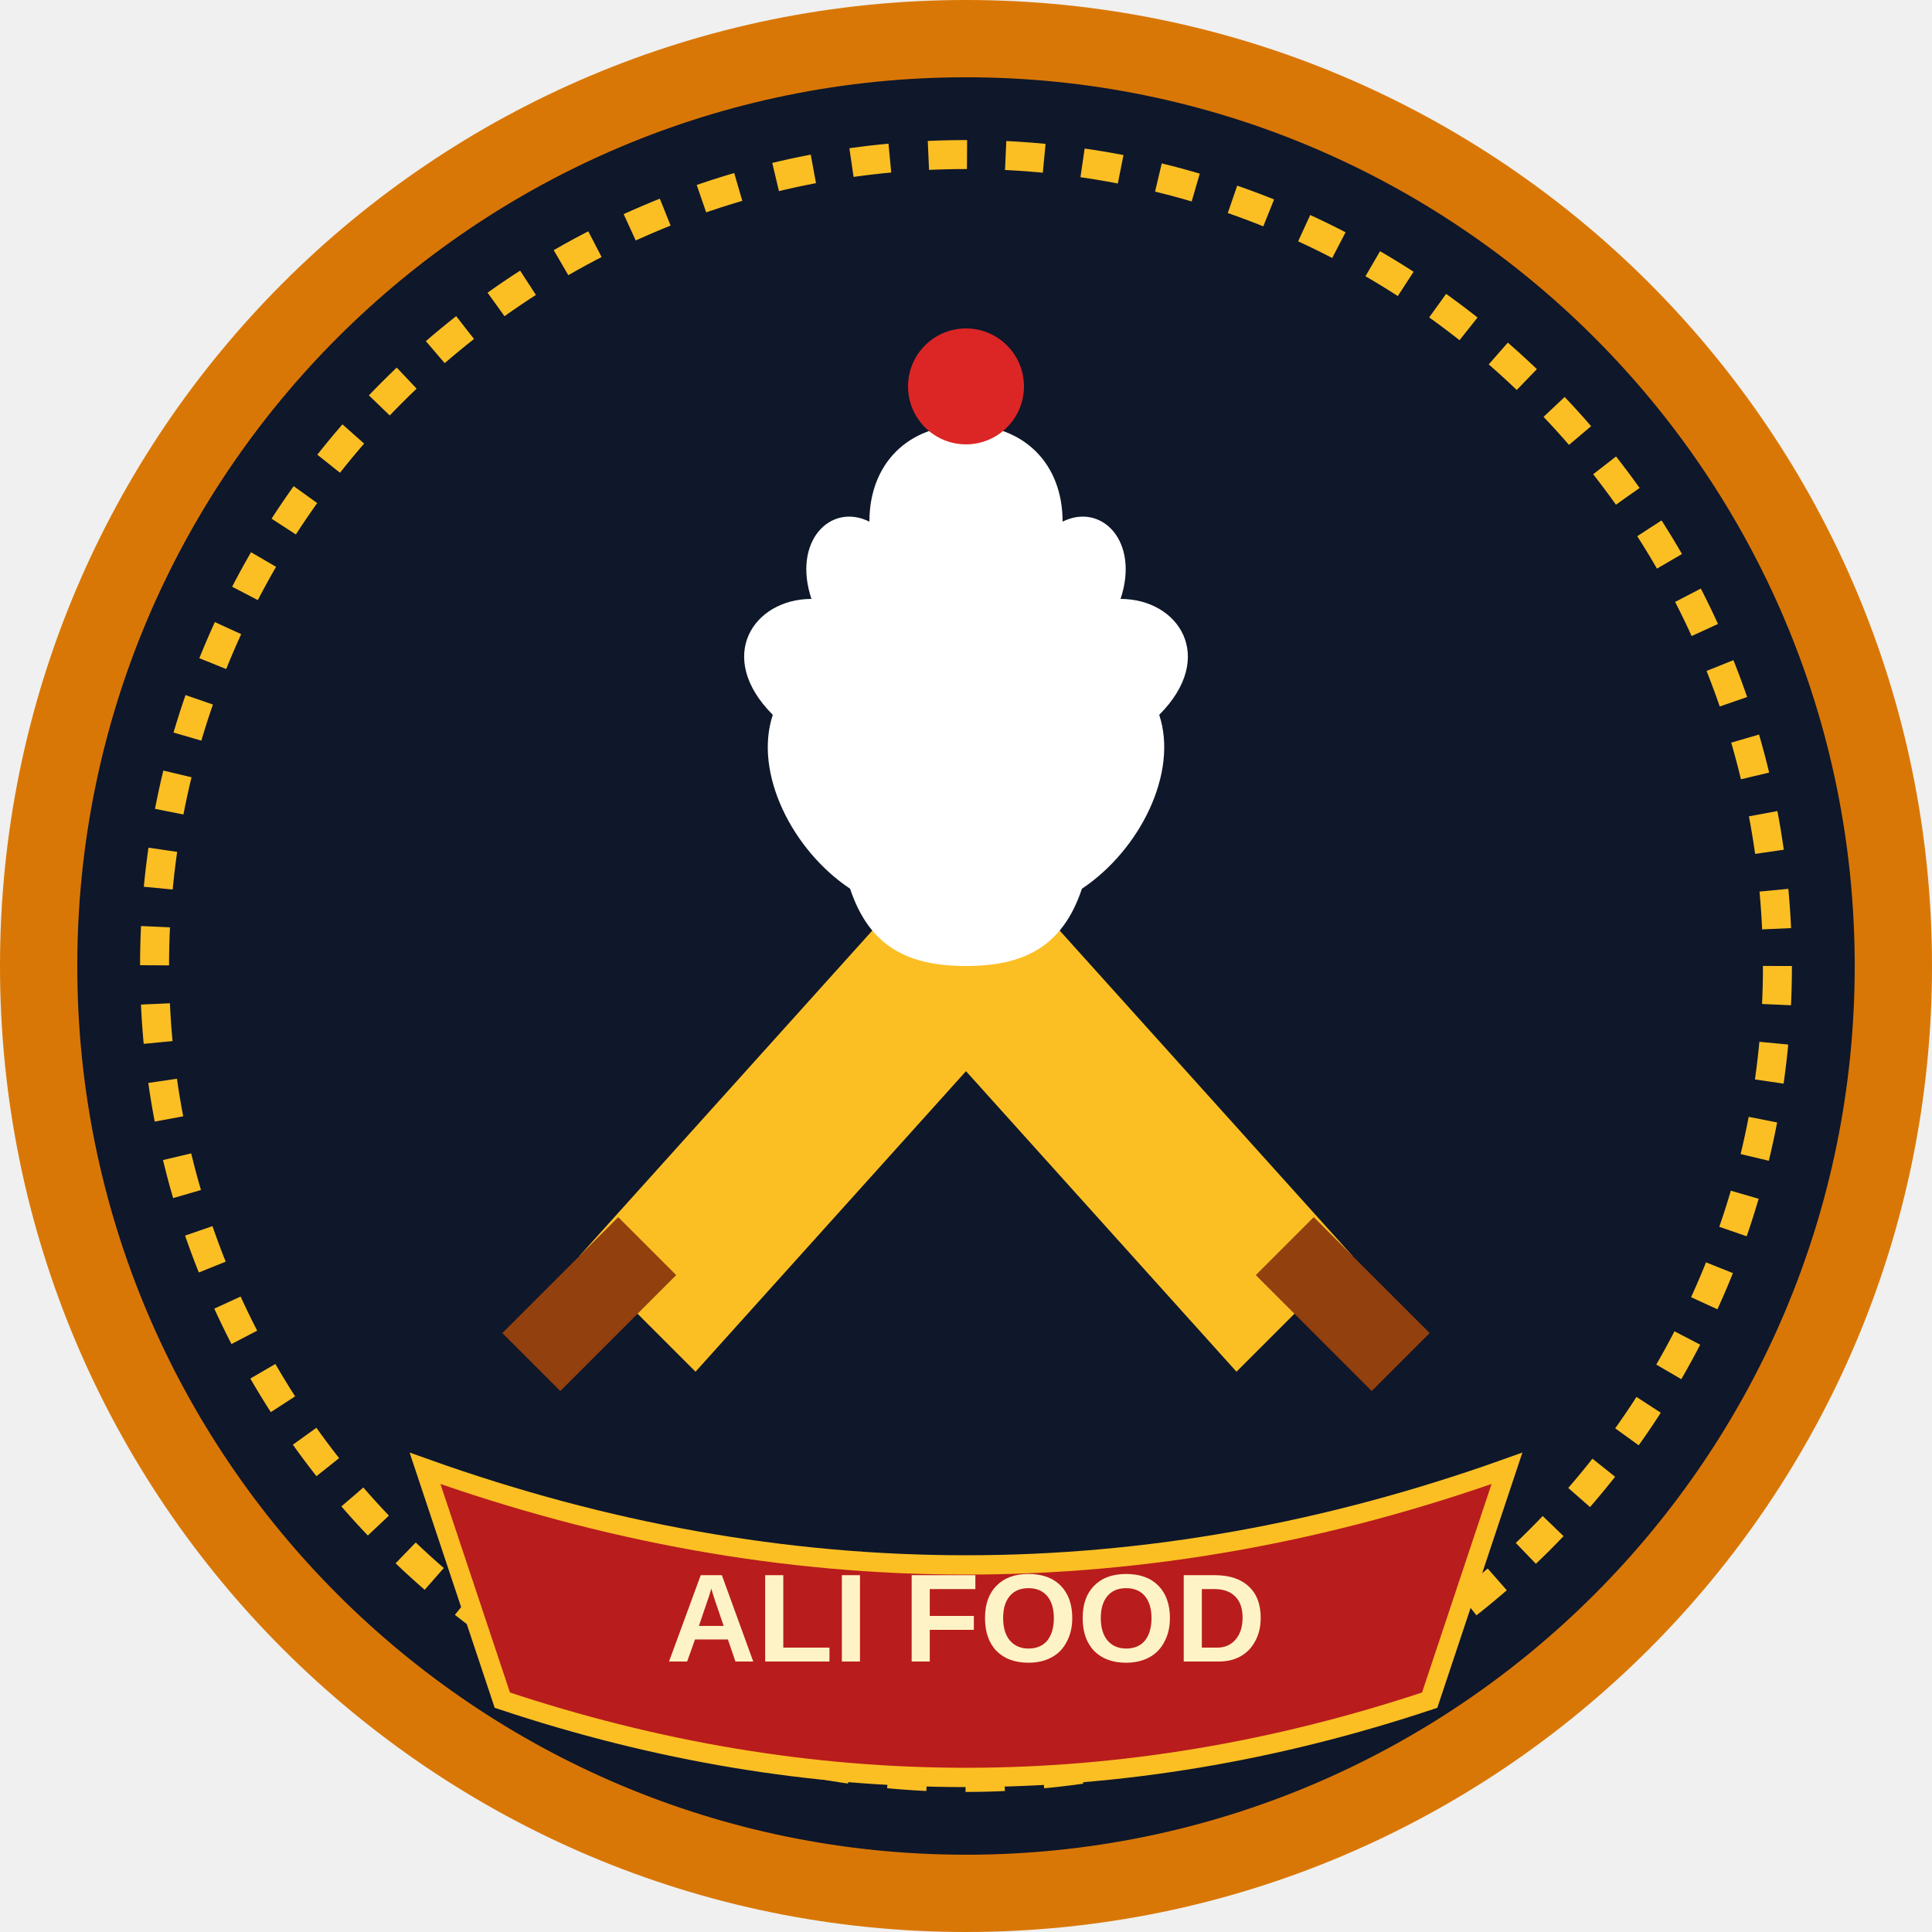
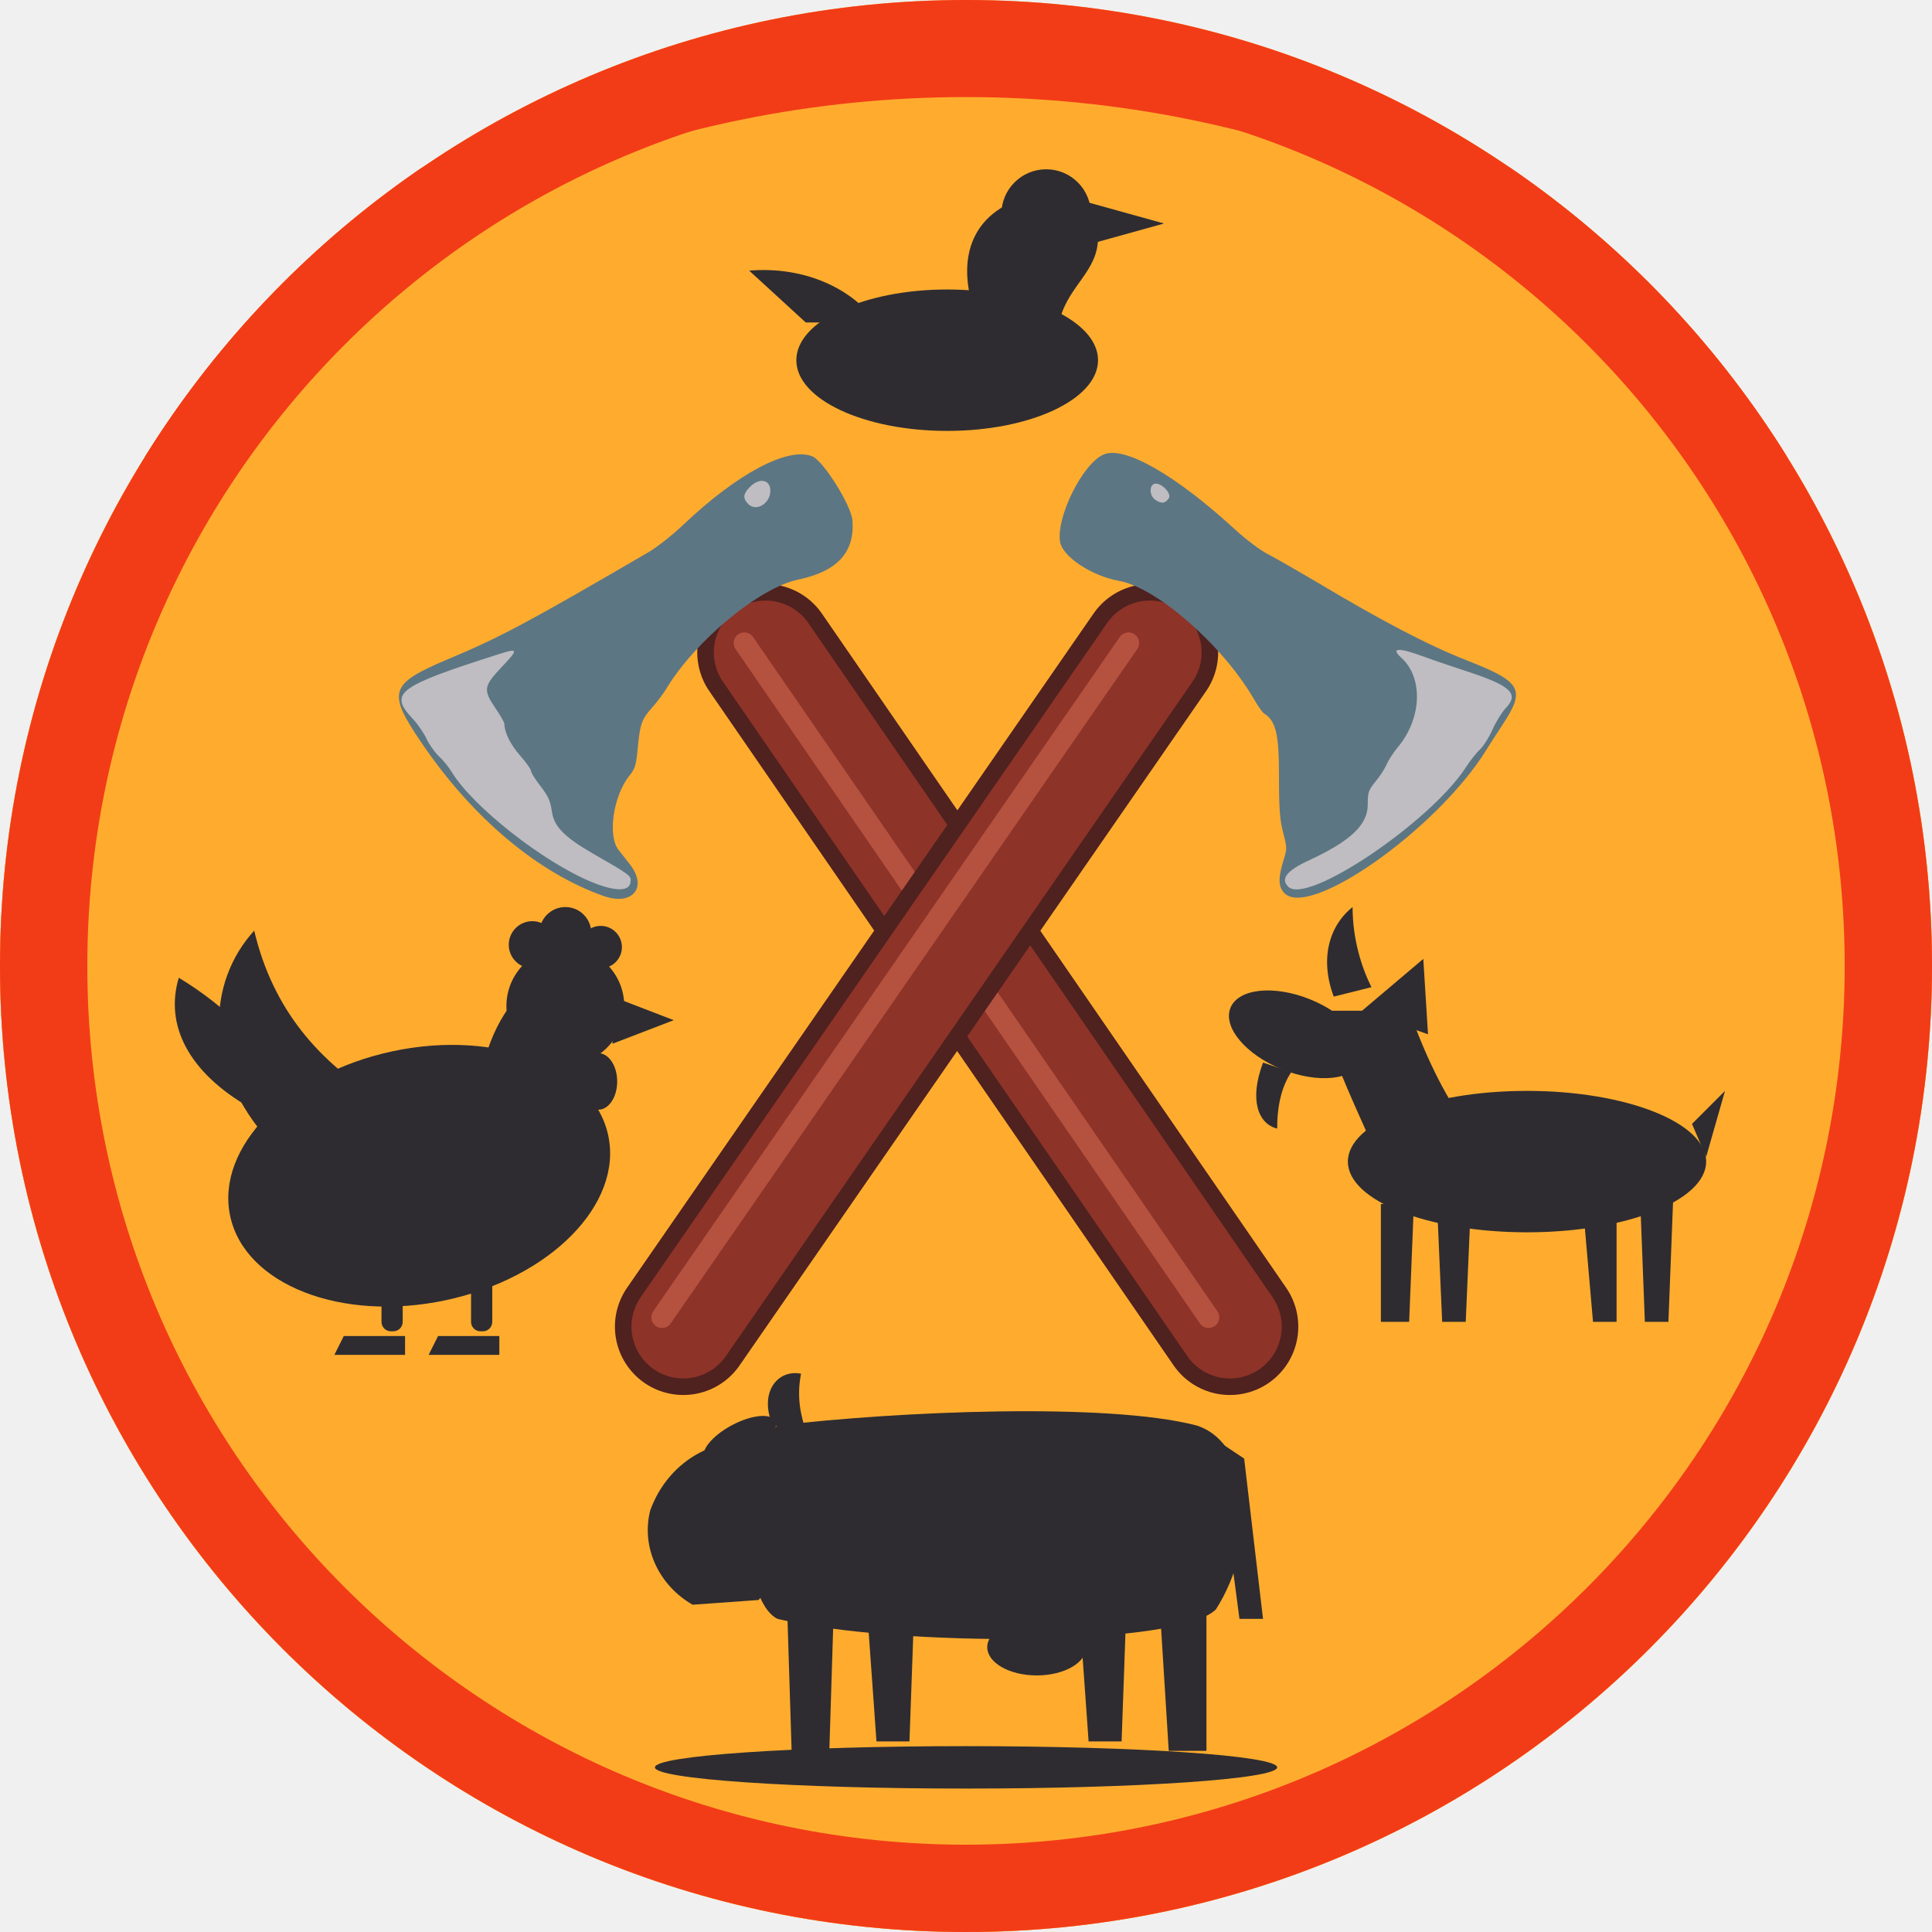
- <svg xmlns="http://www.w3.org/2000/svg" viewBox="0 0 100 100">
-   <circle cx="50" cy="50" r="48" fill="#0f172a" stroke="#d97706" stroke-width="4" />
-   <circle cx="50" cy="50" r="42" fill="none" stroke="#fbbf24" stroke-width="1.5" stroke-dasharray="2,2" />
-   <path d="M30 65 L48 45 L54 51 L36 71 Z" fill="#fbbf24" />
-   <path d="M26 69 L32 63 L35 66 L29 72 Z" fill="#92400e" />
-   <path d="M70 65 L52 45 L46 51 L64 71 Z" fill="#fbbf24" />
-   <path d="M74 69 L68 63 L65 66 L71 72 Z" fill="#92400e" />
-   <path d="M50 22 C53 22 55 24 55 27 C57 26 59 28 58 31 C61 31 63 34 60 37 C61 40 59 44 56 46 C55 49 53 50 50 50 C47 50 45 49 44 46 C41 44 39 40 40 37 C37 34 39 31 42 31 C41 28 43 26 45 27 C45 24 47 22 50 22 Z" fill="#ffffff" />
-   <circle cx="50" cy="20" r="3" fill="#dc2626" />
-   <path d="M22 76 Q50 86 78 76 L74 88 Q50 96 26 88 Z" fill="#b91c1c" stroke="#fbbf24" stroke-width="1" />
-   <text x="50" y="86" font-size="6.5" font-weight="900" font-family="Arial, sans-serif" fill="#fef3c7" text-anchor="middle">ALI FOOD</text>
+ <svg xmlns="http://www.w3.org/2000/svg" viewBox="0 0 1062 1062" width="1062" height="1062">
+   <defs>
+     <clipPath id="c">
+       <circle cx="531.0" cy="531.0" r="531.0" />
+     </clipPath>
+   </defs>
+   <g clip-path="url(#c)">
+     <rect width="1062" height="1062" fill="#FFAC2E" />
+     <g transform="translate(-116.8,19.2) scale(1.22)">
+       <circle cx="531.0" cy="531.0" r="531.0" fill="#FFAC2E" />
+       <line x1="440.7" y1="278.2" x2="649.9" y2="582.0" stroke-linecap="round" stroke="#4F211F" stroke-width="61.6" />
+       <line x1="440.7" y1="278.2" x2="649.9" y2="582.0" stroke-linecap="round" stroke="#8D3328" stroke-width="46.7" />
+       <line x1="440.7" y1="278.2" x2="649.9" y2="582.0" stroke-linecap="round" stroke="#B5513F" stroke-width="9.6" transform="translate(-9.6,-4.2)" />
+       <line x1="613.8" y1="278.2" x2="403.6" y2="582.0" stroke-linecap="round" stroke="#4F211F" stroke-width="61.6" />
+       <line x1="613.8" y1="278.2" x2="403.6" y2="582.0" stroke-linecap="round" stroke="#8D3328" stroke-width="46.7" />
+       <line x1="613.8" y1="278.2" x2="403.6" y2="582.0" stroke-linecap="round" stroke="#B5513F" stroke-width="9.6" transform="translate(-9.6,-4.2)" />
+       <path d="M367.8,388.0C338.1,377.6 308.4,352.6 285.5,318.7C270.1,296.0 271.2,292.4 297.5,281.3C321.0,271.5 334.0,264.5 388.2,232.9C391.9,230.7 398.9,225.2 403.7,220.6C428.1,197.5 450.9,185.4 461.8,189.9C466.7,191.9 479.3,212.0 479.8,218.6C481.0,233.0 473.1,241.7 455.4,245.4C437.8,249.1 409.1,272.9 396.0,294.5C394.7,296.7 391.9,300.4 389.8,302.8C384.9,308.2 384.1,310.4 383.1,321.2C382.4,328.9 381.9,330.6 379.3,333.8C372.0,342.9 369.4,361.0 374.5,367.3C375.6,368.7 377.8,371.4 379.3,373.4C387.8,383.9 380.9,392.6 367.8,388.0ZM674.0,386.2C671.6,383.2 671.7,379.3 674.3,371.0C675.6,366.9 675.6,365.8 673.9,359.5C672.4,353.9 672.0,348.7 672.0,333.9C672.0,314.7 670.6,309.0 665.1,305.6C664.5,305.2 662.4,302.2 660.5,298.9C646.4,274.8 616.9,249.0 600.0,246.0C587.7,243.8 574.7,235.2 573.4,228.6C571.4,217.5 583.6,192.9 593.1,189.0C602.4,185.1 625.4,198.2 652.4,223.0C657.3,227.5 664.0,232.5 667.3,234.1C670.6,235.8 680.3,241.4 689.0,246.5C717.9,263.8 739.1,274.9 756.1,281.6C781.5,291.5 783.3,294.8 772.6,311.0C770.2,314.6 767.0,319.6 765.4,322.2C743.0,358.3 684.3,399.4 674.0,386.2Z" fill="#5D7683" fill-rule="evenodd" />
+       <path d="M362.4,381.7C340.5,372.7 308.7,347.7 299.2,332.0C298.1,330.1 295.5,326.9 293.5,325.0C291.5,323.1 289.0,319.5 287.9,317.1C286.8,314.7 284.0,310.5 281.5,307.9C270.9,296.5 274.9,293.5 320.8,278.9C329.3,276.2 329.4,276.8 321.6,285.0C313.6,293.5 313.4,295.1 319.0,303.4C321.2,306.6 323.0,309.8 323.0,310.4C323.0,314.2 325.7,319.7 330.0,324.6C332.8,327.8 335.0,330.9 335.0,331.6C335.0,332.3 336.5,334.8 338.4,337.3C343.0,343.3 343.6,344.7 344.5,350.4C345.4,356.6 350.2,361.5 362.3,368.5C380.2,378.8 380.2,378.8 379.8,381.8C379.3,386.0 372.9,386.0 362.4,381.7ZM676.2,383.8C672.6,380.2 675.4,376.6 685.5,371.9C704.3,363.2 712.0,355.9 712.0,346.8C712.0,341.3 712.3,340.3 715.5,336.4C717.5,334.0 719.7,330.6 720.5,328.7C721.3,326.8 723.5,323.4 725.5,321.0C736.4,308.0 737.1,289.6 727.1,280.6C722.1,276.1 725.8,275.9 737.2,280.1C741.8,281.8 751.0,284.9 757.7,287.1C776.6,293.3 780.3,297.0 774.1,303.4C772.5,305.1 769.8,309.4 768.2,313.0C766.6,316.6 764.0,320.6 762.5,322.0C761.0,323.4 758.1,327.0 756.2,330.0C740.3,354.6 684.6,392.2 676.2,383.8ZM432.7,211.2C430.3,208.6 430.6,206.7 433.7,203.6C437.6,199.6 442.4,200.2 442.8,204.7C443.4,210.8 436.4,215.3 432.7,211.2ZM616.2,209.4C613.5,207.5 613.5,202.7 616.1,202.2C619.0,201.7 623.7,206.6 622.4,208.7C620.9,211.1 619.0,211.4 616.2,209.4Z" fill="#BFBDC1" fill-rule="evenodd" />
+       <g transform="scale(1.062)">
+         <g fill="#2E2C31">
+           <ellipse cx="492" cy="138" rx="64" ry="30" />
+           <path d="M432,122 L408,100 C432,98 452,108 462,122 Z" />
+           <path d="M508,128 C494,100 500,78 522,70 C540,64 556,70 556,86 C556,100 544,106 540,120 C536,136 526,140 508,138 Z" />
+           <circle cx="534" cy="76" r="19" />
+           <path d="M548,70 L584,80 L548,90 Z" />
+           <ellipse cx="490" cy="170" rx="24" ry="4" opacity=".0" />
+         </g>
+         <g fill="#2E2C31">
+           <ellipse cx="268" cy="484" rx="82" ry="54" transform="rotate(-12 268 484)" />
+           <path d="M205,470 C176,438 178,402 198,380 C206,414 226,436 252,452 Z" />
+           <path d="M196,455 C170,440 160,420 166,400 C186,412 204,430 214,448 Z" />
+           <path d="M292,452 C296,426 304,412 316,402 L346,408 C340,440 332,470 316,492 Z" />
+           <circle cx="330" cy="412" r="25" />
+           <circle cx="316" cy="386" r="10" />
+           <circle cx="330" cy="381" r="11" />
+           <circle cx="345" cy="387" r="9" />
+           <path d="M350,408 L376,418 L350,428 Z" />
+           <ellipse cx="344" cy="444" rx="8" ry="12" />
+           <rect x="252" y="520" width="9" height="30" rx="4" />
+           <rect x="290" y="520" width="9" height="30" rx="4" />
+           <path d="M236,552 L262,552 L262,560 L232,560 Z" />
+           <path d="M276,552 L302,552 L302,560 L272,560 Z" />
+         </g>
+         <g fill="#2E2C31">
+           <ellipse cx="738" cy="478" rx="76" ry="30" />
+           <path d="M672,470 C662,448 654,430 650,414 L688,414 C696,436 704,452 716,468 Z" />
+           <ellipse cx="640" cy="424" rx="30" ry="16" transform="rotate(22 640 424)" />
+           <path d="M668,414 L694,392 L696,424 Z" />
+           <path d="M656,408 C650,392 654,378 664,370 C664,384 668,396 672,404 Z" />
+           <path d="M626,436 C620,452 624,462 632,464 C632,454 634,446 638,440 Z" />
+           <path d="M676,496 L690,496 L688,546 L676,546 Z" />
+           <path d="M700,500 L714,500 L712,546 L702,546 Z" />
+           <path d="M762,500 L776,500 L776,546 L766,546 Z" />
+           <path d="M786,494 L800,494 L798,546 L788,546 Z" />
+           <path d="M808,462 L822,448 L814,476 Z" />
+         </g>
+         <g fill="#2E2C31">
+           <ellipse cx="500" cy="735" rx="132" ry="9" />
+           <path d="M420,590 C470,584 560,580 598,590 C622,598 624,640 606,668 C590,684 470,684 420,672 C404,664 402,604 420,590 Z" />
+           <path d="M420,598 C396,592 374,604 366,626 C362,642 370,658 384,666 L412,664 C424,650 426,620 424,604 Z" />
+           <ellipse cx="404" cy="596" rx="17" ry="7" transform="rotate(-28 404 596)" />
+           <path d="M418,590 C412,576 420,566 430,568 C428,578 430,586 432,592 Z" />
+           <path d="M606,596 L618,604 L626,672 L616,672 Z" />
+           <path d="M424,664 L444,664 L442,728 L426,728 Z" />
+           <path d="M458,668 L478,668 L476,724 L462,724 Z" />
+           <path d="M548,668 L568,668 L566,724 L552,724 Z" />
+           <path d="M582,664 L602,664 L602,728 L586,728 Z" />
+           <ellipse cx="530" cy="684" rx="21" ry="12" />
+         </g>
+       </g>
+       <circle cx="531.0" cy="531.0" r="517.0" fill="none" stroke="#F23C17" stroke-width="28" />
+     </g>
+   </g>
+   <circle cx="531.0" cy="531.0" r="507.0" fill="none" stroke="#F23C17" stroke-width="48" />
</svg>
